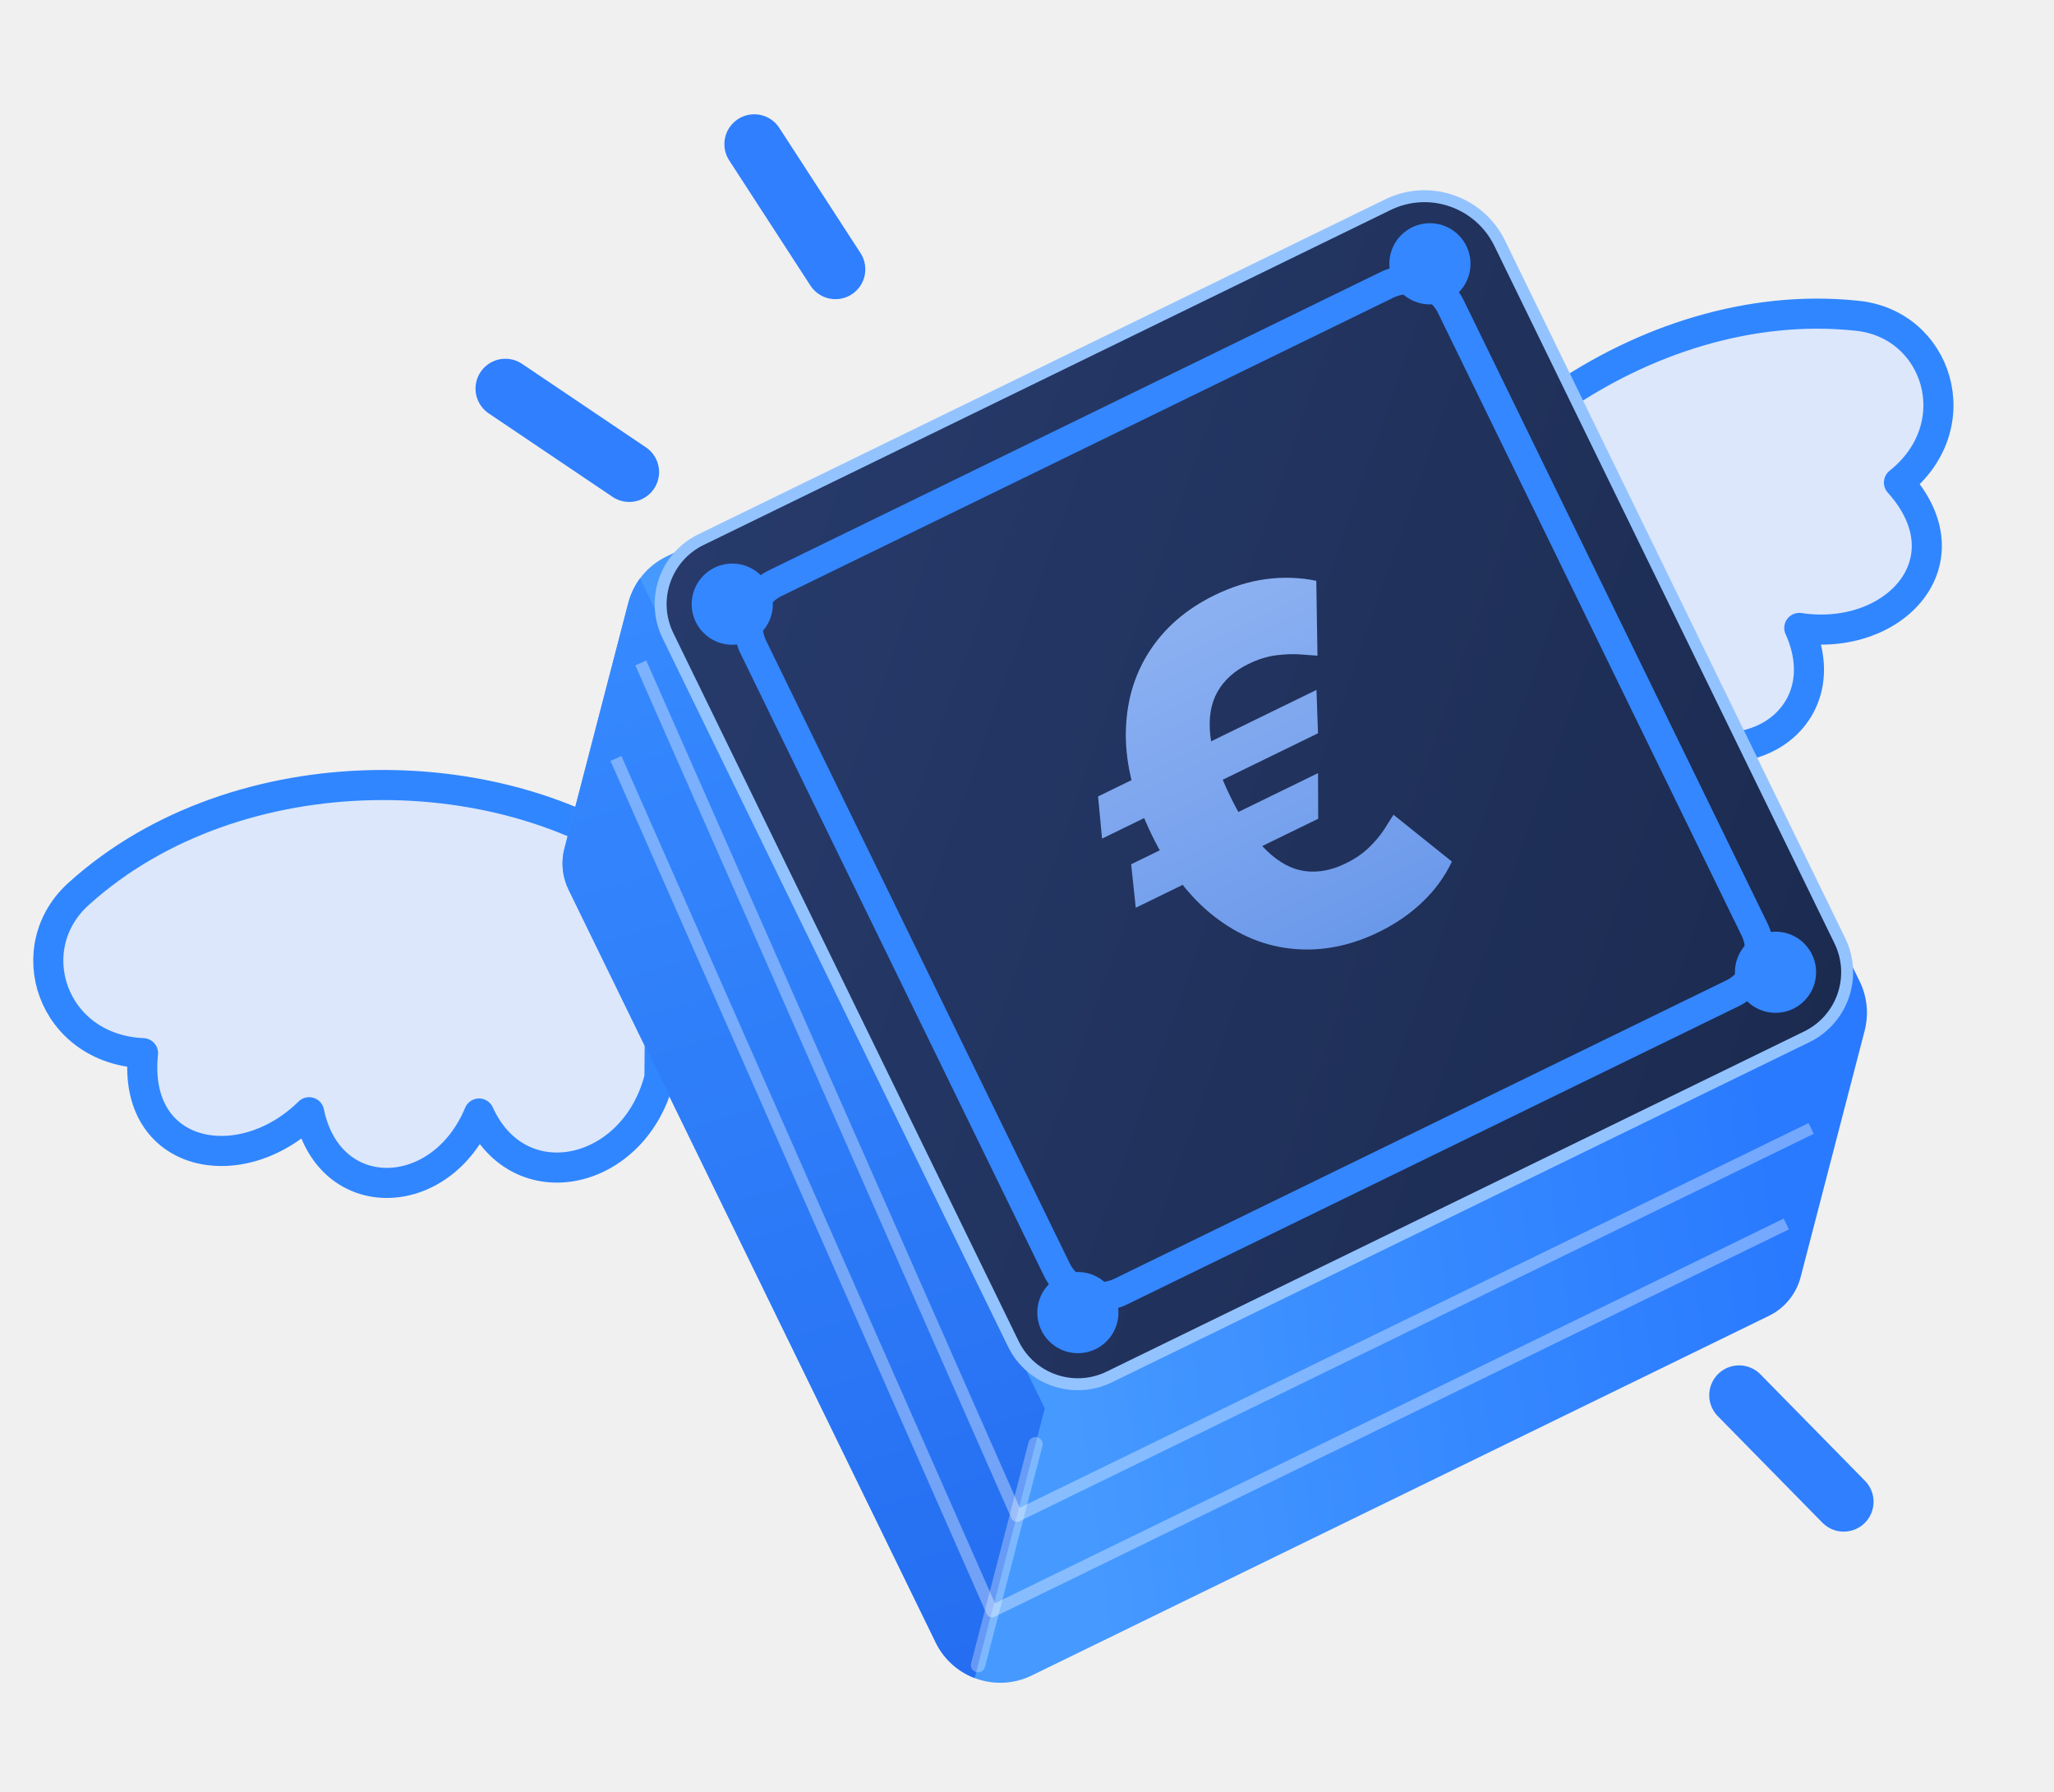
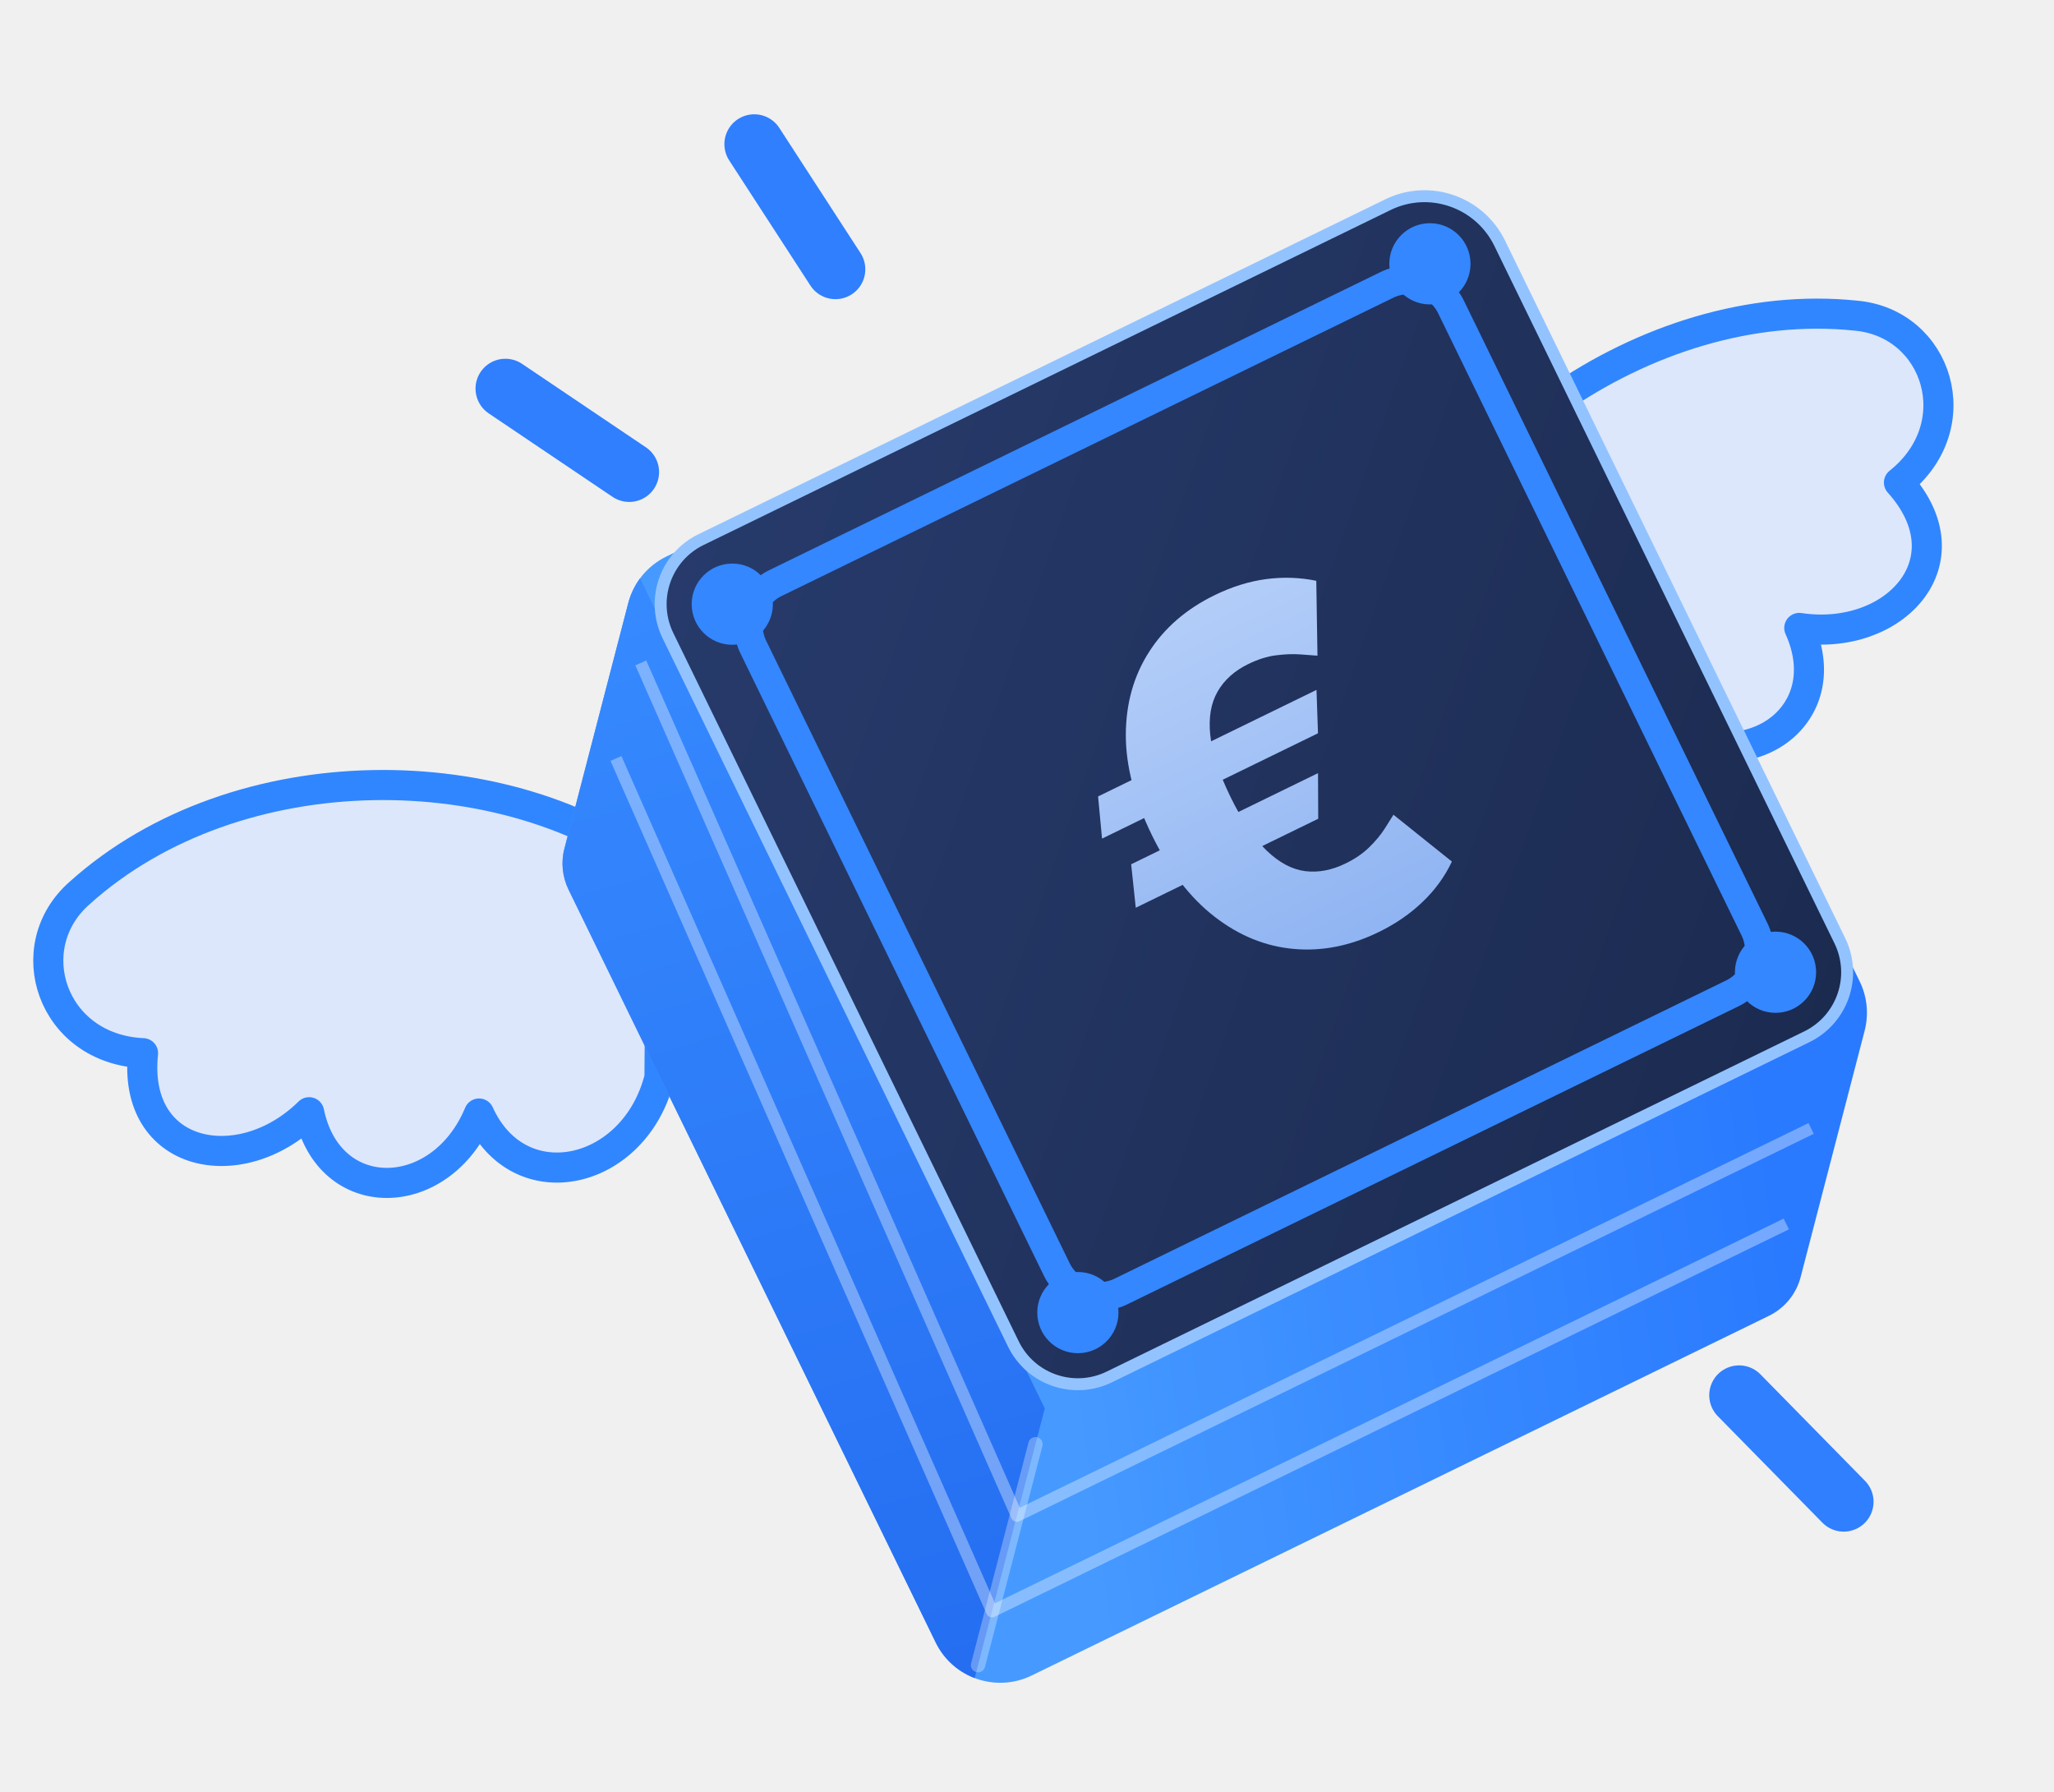
<svg xmlns="http://www.w3.org/2000/svg" viewBox="0 0 172 150" width="172" height="150">
  <defs>
    <clipPath id="mazzetta-forma">
      <path d="M55.78 46.61 L116.22 17.14 C119.69 15.44 123.88 16.89 125.58 20.36 L155.73 82.18 C156.36 83.47 156.5 84.94 156.14 86.32 L150.78 106.95 C150.41 108.36 149.44 109.54 148.13 110.18 L86.39 140.3 C83.41 141.75 79.82 140.52 78.36 137.54 L47.61 74.49 C47.09 73.41 46.96 72.19 47.27 71.04 L52.61 50.5 C53.05 48.8 54.21 47.38 55.78 46.61 Z" />
    </clipPath>
    <linearGradient id="faccia-luce" gradientUnits="userSpaceOnUse" x1="53.3" y1="47.82" x2="156.7" y2="84.18">
      <stop offset="0" stop-color="#273B6C" />
      <stop offset="1" stop-color="#1B2A4F" />
    </linearGradient>
    <linearGradient id="lato-sinistro-luce" gradientUnits="userSpaceOnUse" x1="53.3" y1="47.82" x2="80.99" y2="142.93">
      <stop offset="0" stop-color="#378AFF" />
      <stop offset="1" stop-color="#246DF1" />
    </linearGradient>
    <linearGradient id="lato-sotto-luce" gradientUnits="userSpaceOnUse" x1="87.49" y1="117.93" x2="150.2" y2="109.18">
      <stop offset="0" stop-color="#469AFF" />
      <stop offset="1" stop-color="#2A7AFF" />
    </linearGradient>
    <linearGradient id="euro-luce" gradientUnits="userSpaceOnUse" x1="0" y1="-16" x2="0" y2="16">
-       <stop offset="0" stop-color="#8CB1F2" />
-       <stop offset="1" stop-color="#6A98EA" />
+       <stop offset="0" stop-color="#B3CDF8" />
+       <stop offset="1" stop-color="#8FB4F2" />
    </linearGradient>
  </defs>
  <g id="trattini" stroke="#2F7FFF" stroke-width="5" stroke-linecap="round">
    <path id="trattino-1" d="M52.69 39.53 L42.32 32.54" />
    <path id="trattino-2" d="M69.96 22.55 L63.16 12.07" />
    <path id="trattino-3" d="M145.63 116.83 L154.39 125.75" />
  </g>
  <g id="ala-destra" transform="translate(121.29 61.18) rotate(-18) scale(-0.9 0.9)">
    <path id="ala-destra-forma" d="M4 -10 C-6 -25 -30 -33 -48 -25 C-55 -22 -55 -12 -47 -9 C-51 0 -42 5 -34 1 C-35 10 -25 13 -19 6 C-18 15 -7 16 -2 8 Z" fill="#DCE7FB" stroke="#3086FF" stroke-width="2.8" stroke-linejoin="round" />
  </g>
  <g id="ala-sinistra" transform="translate(54.71 82.82) rotate(-18) scale(0.9 0.9)">
    <path id="ala-sinistra-forma" d="M4 -10 C-6 -25 -30 -33 -48 -25 C-55 -22 -55 -12 -47 -9 C-51 0 -42 5 -34 1 C-35 10 -25 13 -19 6 C-18 15 -7 16 -2 8 Z" fill="#DCE7FB" stroke="#3086FF" stroke-width="2.8" stroke-linejoin="round" />
  </g>
  <g id="mazzetta">
    <path id="mazzetta-sagoma" d="M55.78 46.61 L116.22 17.14 C119.69 15.44 123.88 16.89 125.58 20.36 L155.73 82.18 C156.36 83.47 156.5 84.94 156.14 86.32 L150.78 106.95 C150.41 108.36 149.44 109.54 148.13 110.18 L86.39 140.3 C83.41 141.75 79.82 140.52 78.36 137.54 L47.61 74.49 C47.09 73.41 46.96 72.19 47.27 71.04 L52.61 50.5 C53.05 48.8 54.21 47.38 55.78 46.61 Z" fill="url(#lato-sotto-luce)" />
    <path id="lato-sinistro" d="M53.3 47.82 L87.49 117.93 L80.99 142.93 L43.2 74.58 L49.7 49.58 Z" fill="url(#lato-sinistro-luce)" clip-path="url(#mazzetta-forma)" />
    <path id="mazzetta-righe" d="M53.66 55.51 L85.15 126.93 L151.66 94.49 M51.58 63.51 L83.07 134.93 L149.58 102.49" stroke="#FFFFFF" stroke-opacity="0.35" stroke-width="1" stroke-linejoin="round" fill="none" clip-path="url(#mazzetta-forma)" />
    <path id="mazzetta-spigolo" d="M86.71 120.93 L81.9 139.43" stroke="#FFFFFF" stroke-opacity="0.3" stroke-width="1.2" stroke-linecap="round" />
    <path id="banconota" d="M58.69 45.19 L116.22 17.14 C119.69 15.44 123.88 16.89 125.58 20.36 L154.07 78.78 C155.52 81.76 154.29 85.35 151.31 86.81 L92.89 115.3 C89.91 116.75 86.32 115.52 84.86 112.54 L55.93 53.22 C54.48 50.24 55.71 46.65 58.69 45.19 Z" fill="url(#faccia-luce)" stroke="#93C3FF" stroke-width="1" />
    <path id="banconota-cornice" d="M64.92 48.83 L116.15 23.85 C118.13 22.88 120.53 23.7 121.5 25.69 L146.92 77.82 C147.89 79.8 147.07 82.2 145.08 83.17 L93.85 108.15 C91.87 109.12 89.47 108.3 88.5 106.31 L63.08 54.18 C62.11 52.2 62.93 49.8 64.92 48.83 Z" stroke="#3487FF" stroke-width="2.4" fill="none" />
    <g id="banconota-borchie" fill="#3487FF">
      <circle cx="61.32" cy="50.59" r="3.4" />
      <circle cx="119.74" cy="22.09" r="3.4" />
      <circle cx="148.68" cy="81.41" r="3.4" />
      <circle cx="90.26" cy="109.91" r="3.4" />
    </g>
    <path id="euro" d="M8.32 -5.1 6.84 -1.78H-13.28L-12.03 -5.1ZM5.38 1.22 3.72 4.66H-13.28L-12.03 1.22ZM12.31 -13.32 9.65 -7.64Q9.16 -7.93 8.38 -8.38Q7.6 -8.83 6.54 -9.19Q5.49 -9.55 4.13 -9.55Q2.2 -9.55 0.81 -8.6Q-0.58 -7.66 -1.33 -5.61Q-2.08 -3.56 -2.08 -0.22Q-2.08 3.11 -1.33 5.16Q-0.58 7.21 0.81 8.12Q2.2 9.03 4.13 9.03Q5.47 9.03 6.51 8.68Q7.56 8.33 8.32 7.87Q9.07 7.41 9.53 7.12L12.21 12.79Q10.57 14.1 8.52 14.75Q6.47 15.41 4.13 15.41Q0.17 15.41 -2.88 13.57Q-5.94 11.74 -7.67 8.24Q-9.4 4.75 -9.4 -0.22Q-9.4 -5.22 -7.67 -8.74Q-5.94 -12.25 -2.88 -14.11Q0.17 -15.97 4.13 -15.97Q6.55 -15.97 8.59 -15.29Q10.63 -14.61 12.31 -13.32Z" fill="url(#euro-luce)" transform="translate(105 66) rotate(-26)" />
  </g>
</svg>
